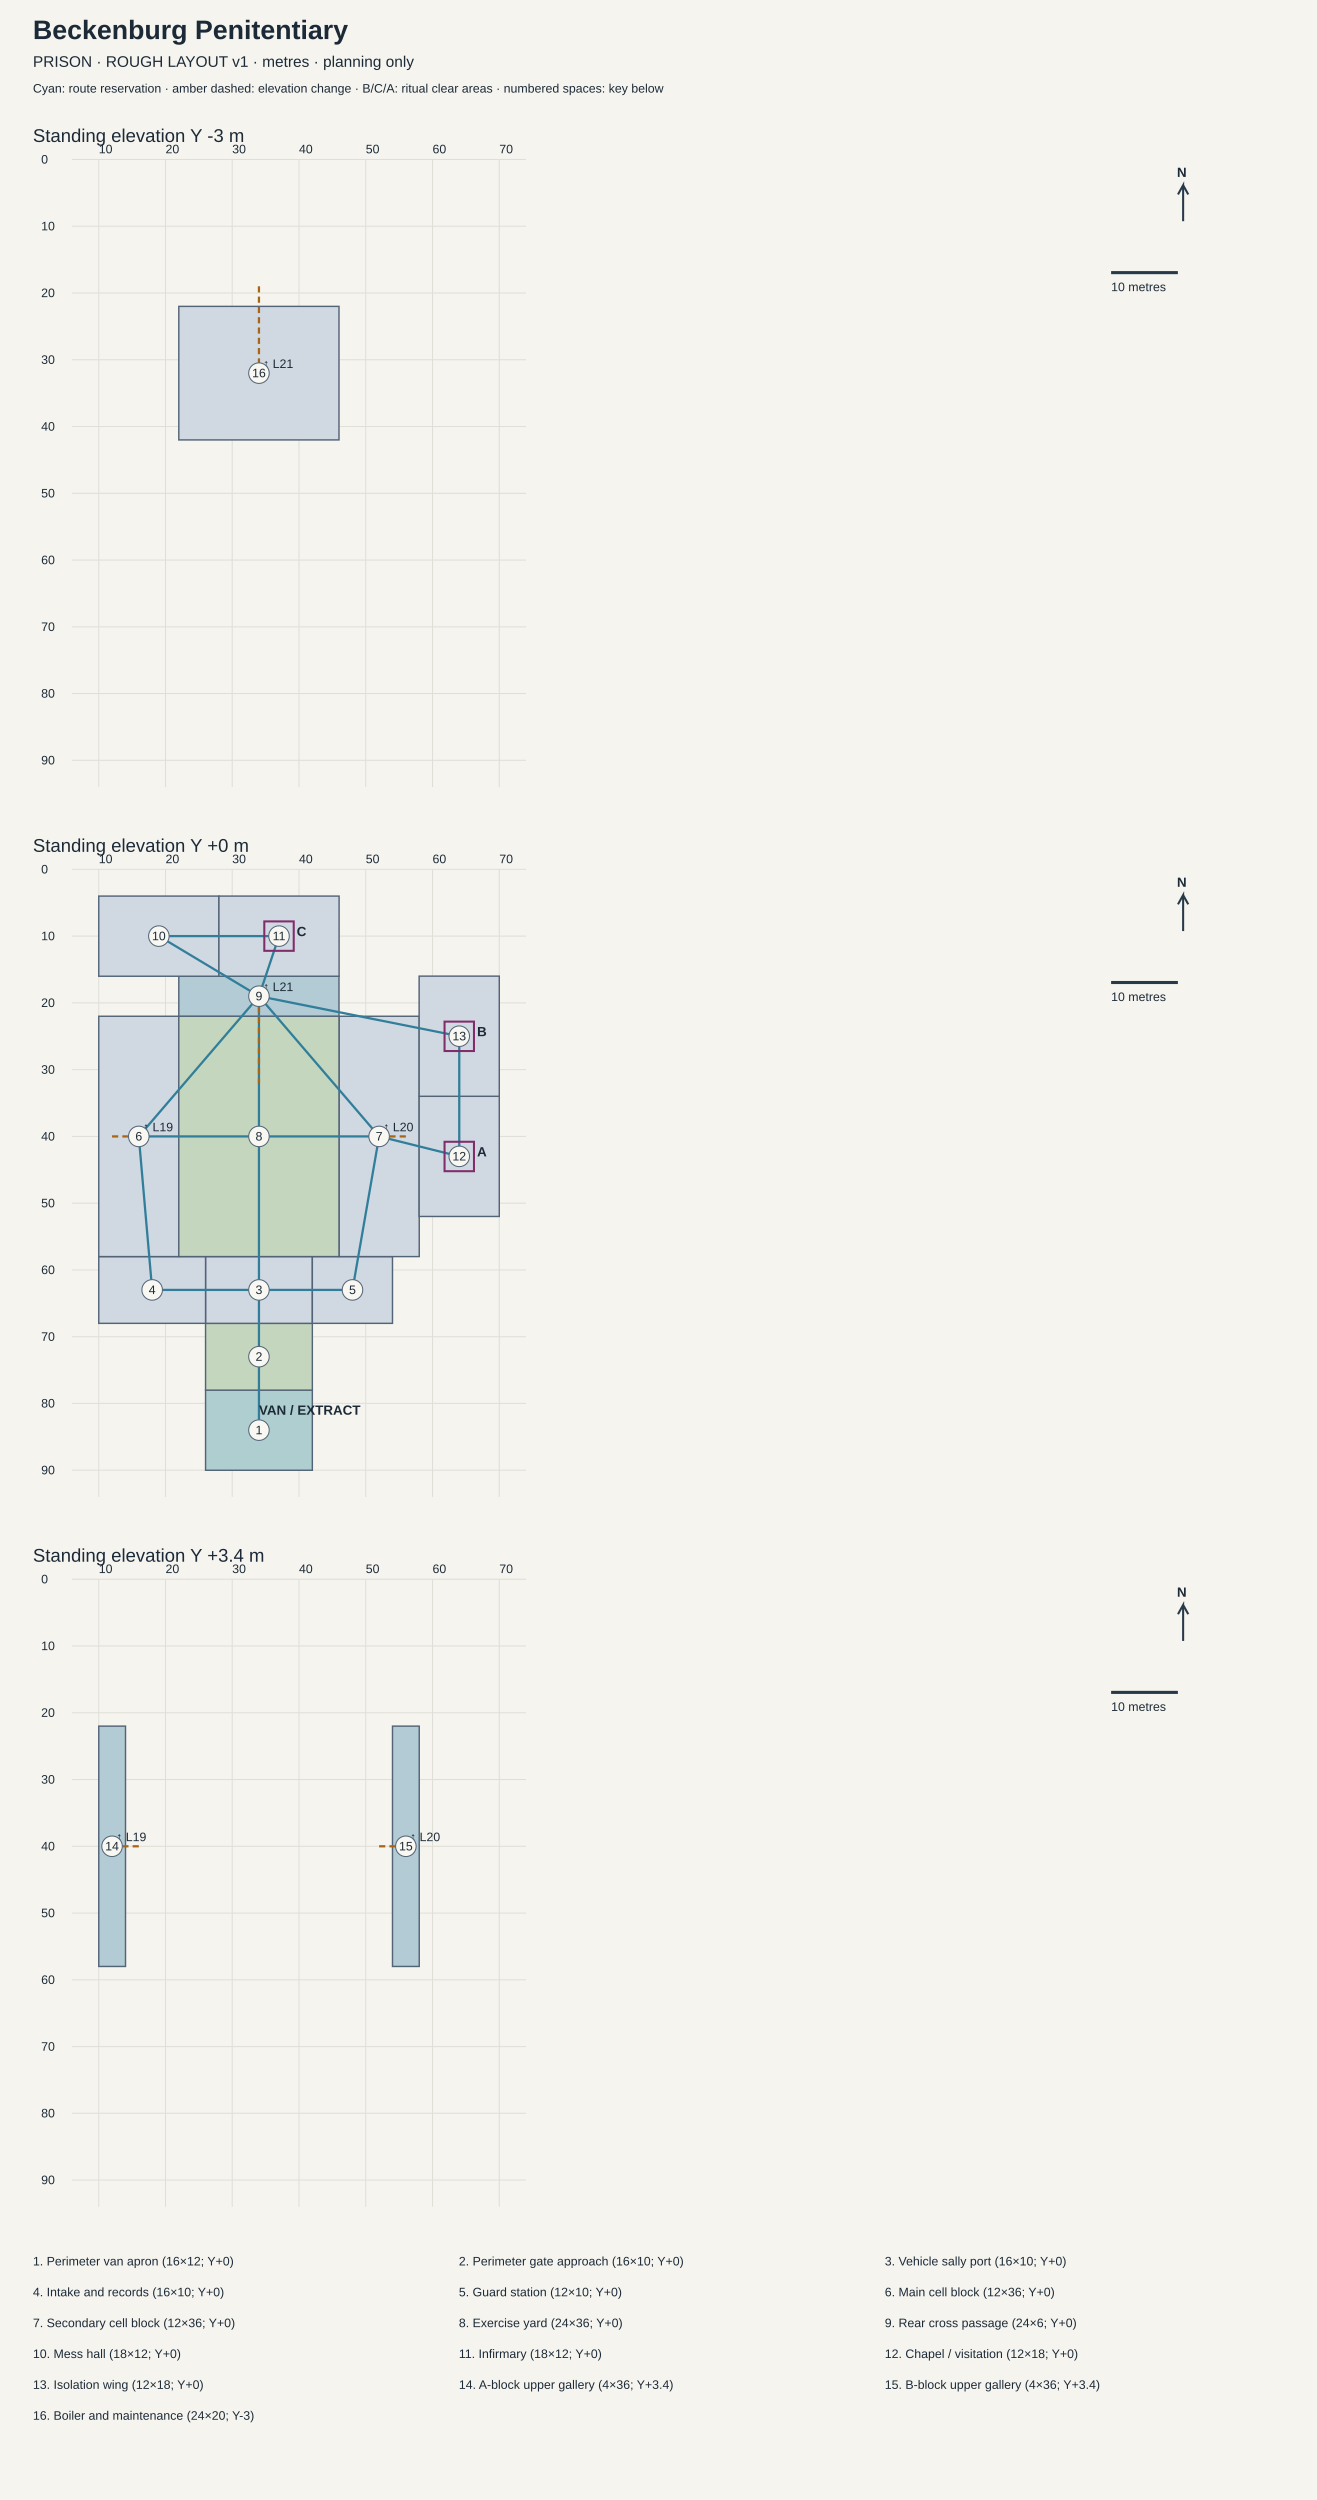
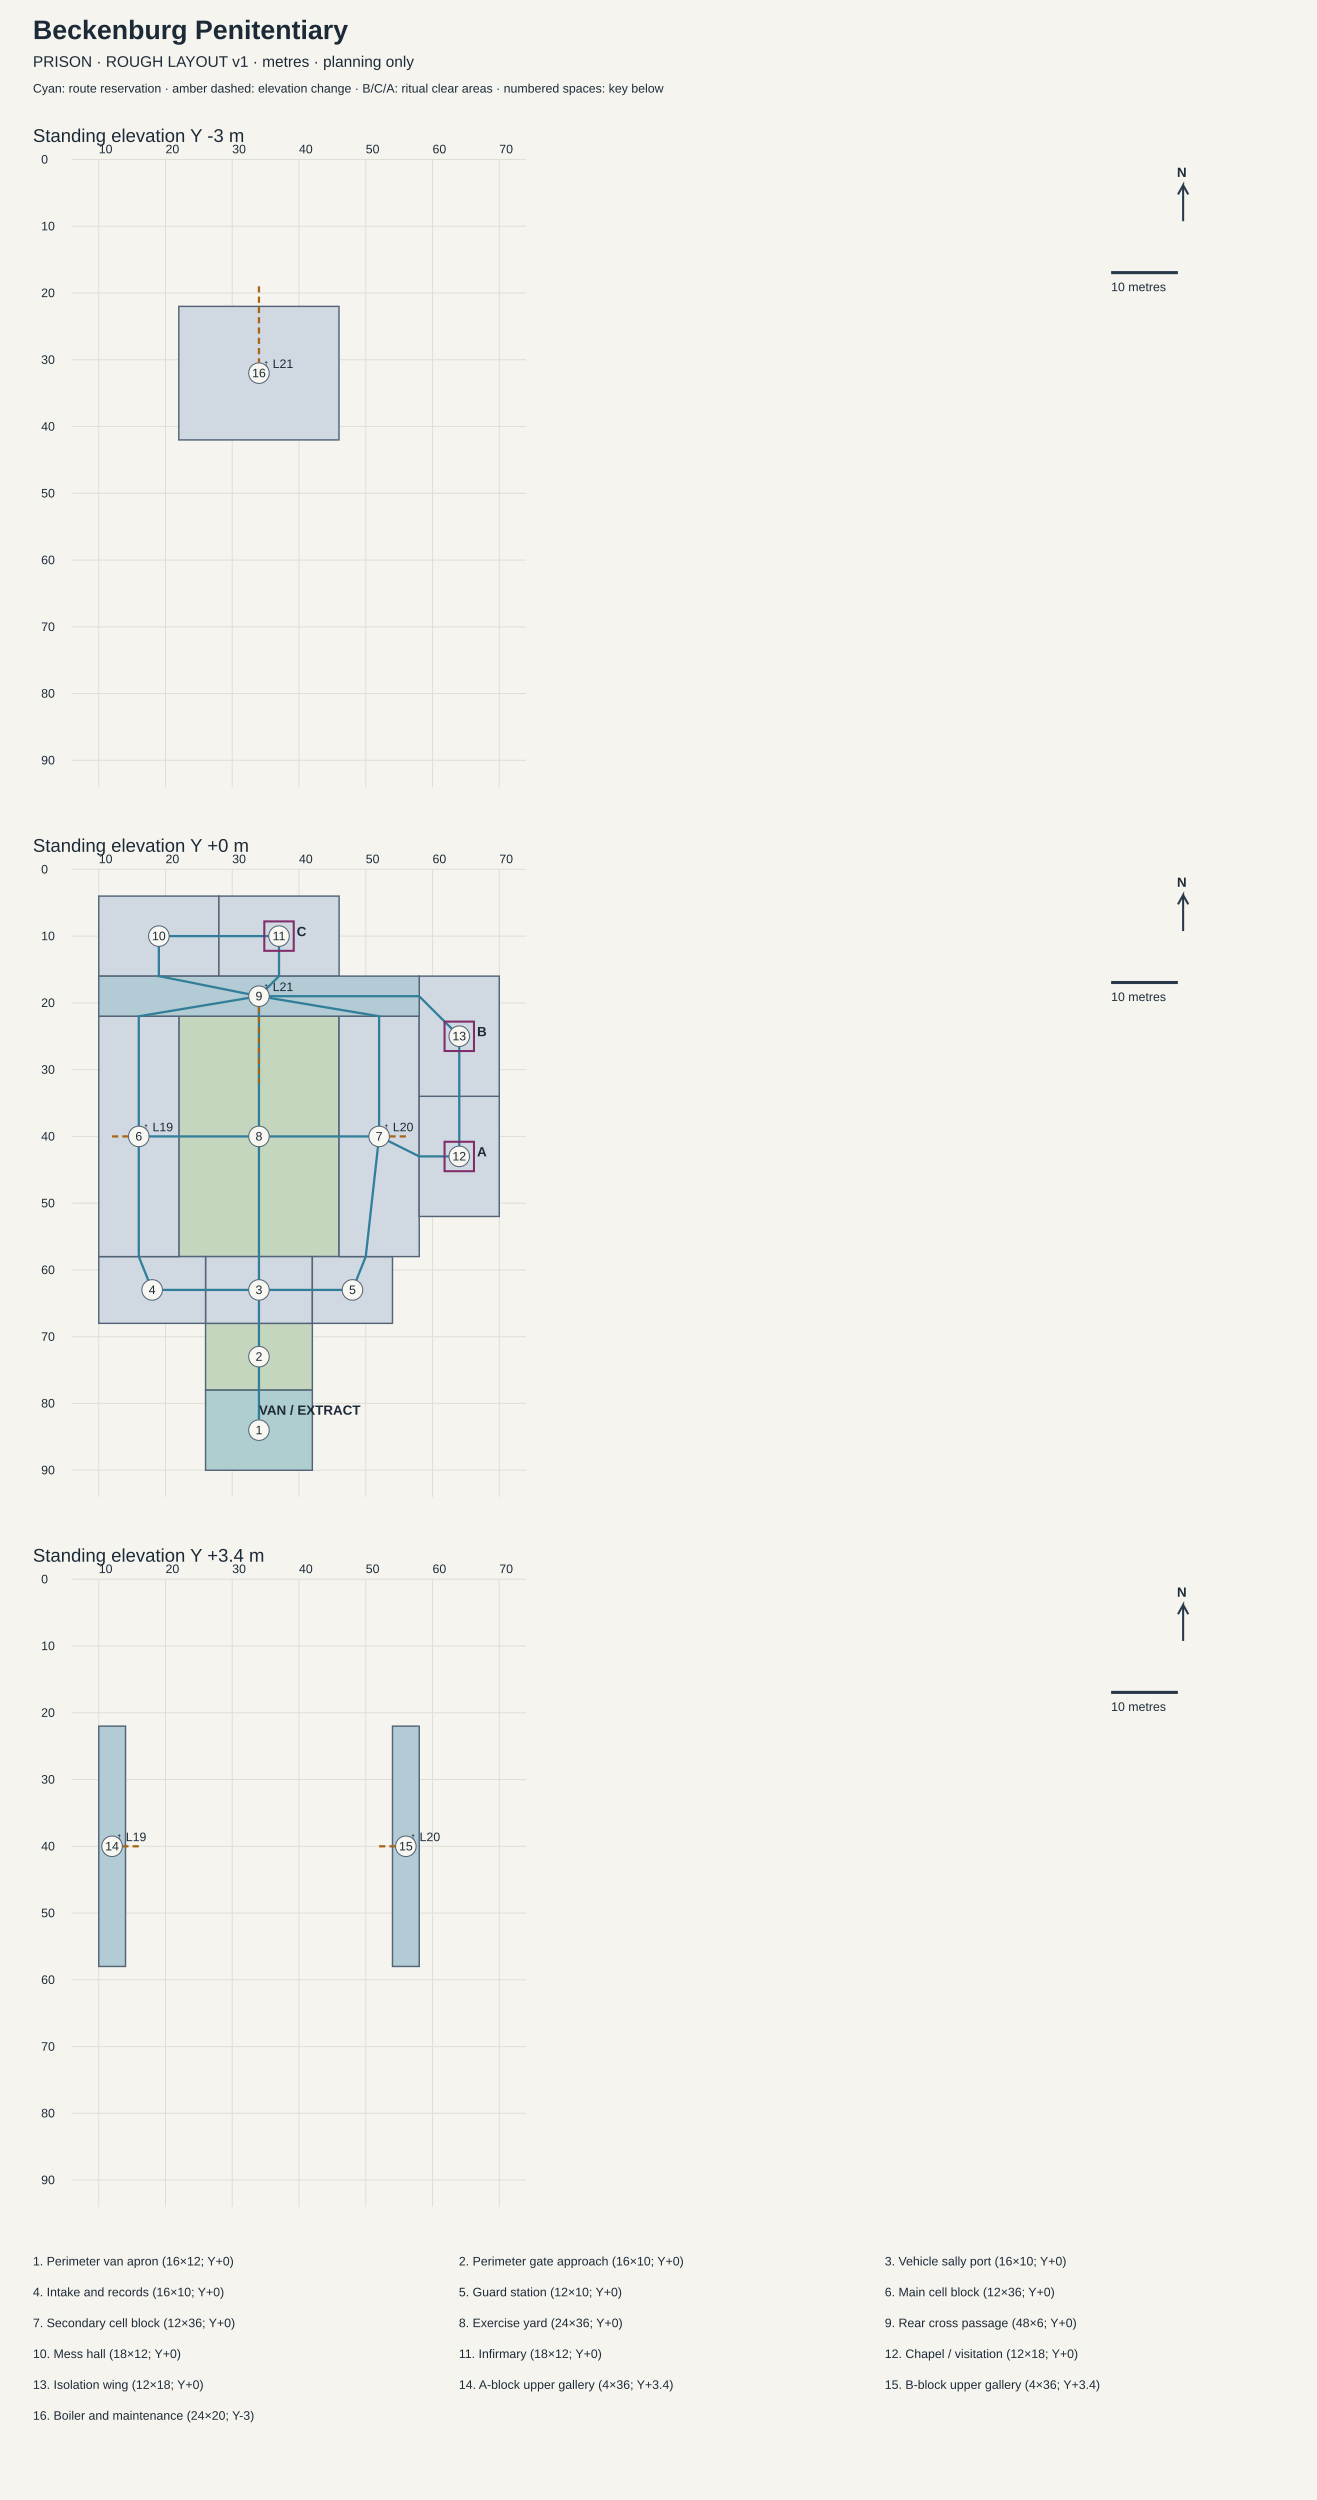
<svg xmlns="http://www.w3.org/2000/svg" width="1280" height="2430" viewBox="0 0 1280 2430">
  <style>text{font-family:Arial,sans-serif;fill:#1c2a37}.small{font-size:12px}.label{font-size:13px;font-weight:bold}.title{font-size:26px;font-weight:bold}</style>
  <rect width="100%" height="100%" fill="#f5f4ef" />
  <text x="32" y="38" class="title">Beckenburg Penitentiary</text>
  <text x="32" y="65" font-size="15">PRISON · ROUGH LAYOUT v1 · metres · planning only</text>
  <text x="32" y="90" class="small">Cyan: route reservation · amber dashed: elevation change · B/C/A: ritual clear areas · numbered spaces: key below</text>
  <text x="32" y="138.0" font-size="18">Standing elevation Y -3 m</text>
  <path d="M96.0,155.0 v610.0" stroke="#dfdfd8" />
  <text x="96.0" y="149.0" class="small">10</text>
  <path d="M160.9,155.0 v610.0" stroke="#dfdfd8" />
  <text x="160.9" y="149.0" class="small">20</text>
  <path d="M225.7,155.0 v610.0" stroke="#dfdfd8" />
  <text x="225.7" y="149.0" class="small">30</text>
  <path d="M290.6,155.0 v610.0" stroke="#dfdfd8" />
  <text x="290.6" y="149.0" class="small">40</text>
  <path d="M355.5,155.0 v610.0" stroke="#dfdfd8" />
  <text x="355.5" y="149.0" class="small">50</text>
  <path d="M420.4,155.0 v610.0" stroke="#dfdfd8" />
  <text x="420.4" y="149.0" class="small">60</text>
  <path d="M485.3,155.0 v610.0" stroke="#dfdfd8" />
  <text x="485.3" y="149.0" class="small">70</text>
  <path d="M70.0,155.0 h441.3" stroke="#dfdfd8" />
  <text x="40.0" y="159.0" class="small">0</text>
  <path d="M70.0,219.9 h441.3" stroke="#dfdfd8" />
  <text x="40.0" y="223.9" class="small">10</text>
  <path d="M70.0,284.8 h441.3" stroke="#dfdfd8" />
  <text x="40.0" y="288.8" class="small">20</text>
  <path d="M70.0,349.7 h441.3" stroke="#dfdfd8" />
  <text x="40.0" y="353.7" class="small">30</text>
  <path d="M70.0,414.6 h441.3" stroke="#dfdfd8" />
  <text x="40.0" y="418.6" class="small">40</text>
  <path d="M70.0,479.5 h441.3" stroke="#dfdfd8" />
  <text x="40.0" y="483.5" class="small">50</text>
  <path d="M70.0,544.4 h441.3" stroke="#dfdfd8" />
  <text x="40.0" y="548.4" class="small">60</text>
  <path d="M70.0,609.3 h441.3" stroke="#dfdfd8" />
  <text x="40.0" y="613.3" class="small">70</text>
  <path d="M70.0,674.1 h441.3" stroke="#dfdfd8" />
  <text x="40.0" y="678.1" class="small">80</text>
  <path d="M70.0,739.0 h441.3" stroke="#dfdfd8" />
  <text x="40.0" y="743.0" class="small">90</text>
  <rect x="173.8" y="297.8" width="155.7" height="129.8" fill="#d0d8e2" stroke="#536477" stroke-width="1.4" />
  <path d="M251.7,278.3 L251.7,362.7" fill="none" stroke="#a86516" stroke-width="2.2" stroke-dasharray="6 4" />
  <text x="255.7" y="357.7" class="small">↕ L21</text>
  <circle cx="251.7" cy="362.7" r="10" fill="#f8f7f1" stroke="#536477" />
  <text x="251.7" y="366.7" text-anchor="middle" class="small">16</text>
  <path d="M1150,215.0 v-35 l-5,9 m5,-9 l5,9" fill="none" stroke="#283949" stroke-width="2" />
  <text x="1144" y="172.0" class="label">N</text>
  <path d="M1080,265.0 h64.9" stroke="#283949" stroke-width="3" />
  <text x="1080" y="283.0" class="small">10 metres</text>
  <text x="32" y="828.0" font-size="18">Standing elevation Y +0 m</text>
  <path d="M96.0,845.0 v610.0" stroke="#dfdfd8" />
  <text x="96.0" y="839.0" class="small">10</text>
  <path d="M160.9,845.0 v610.0" stroke="#dfdfd8" />
  <text x="160.9" y="839.0" class="small">20</text>
  <path d="M225.7,845.0 v610.0" stroke="#dfdfd8" />
  <text x="225.7" y="839.0" class="small">30</text>
  <path d="M290.6,845.0 v610.0" stroke="#dfdfd8" />
  <text x="290.6" y="839.0" class="small">40</text>
  <path d="M355.5,845.0 v610.0" stroke="#dfdfd8" />
  <text x="355.5" y="839.0" class="small">50</text>
  <path d="M420.4,845.0 v610.0" stroke="#dfdfd8" />
  <text x="420.4" y="839.0" class="small">60</text>
  <path d="M485.3,845.0 v610.0" stroke="#dfdfd8" />
  <text x="485.3" y="839.0" class="small">70</text>
  <path d="M70.0,845.0 h441.3" stroke="#dfdfd8" />
  <text x="40.0" y="849.0" class="small">0</text>
  <path d="M70.0,909.9 h441.3" stroke="#dfdfd8" />
  <text x="40.0" y="913.9" class="small">10</text>
  <path d="M70.0,974.8 h441.3" stroke="#dfdfd8" />
  <text x="40.0" y="978.8" class="small">20</text>
  <path d="M70.0,1039.7 h441.3" stroke="#dfdfd8" />
  <text x="40.0" y="1043.7" class="small">30</text>
  <path d="M70.0,1104.6 h441.3" stroke="#dfdfd8" />
  <text x="40.0" y="1108.6" class="small">40</text>
  <path d="M70.0,1169.5 h441.3" stroke="#dfdfd8" />
  <text x="40.0" y="1173.5" class="small">50</text>
  <path d="M70.0,1234.4 h441.3" stroke="#dfdfd8" />
  <text x="40.0" y="1238.4" class="small">60</text>
  <path d="M70.0,1299.3 h441.3" stroke="#dfdfd8" />
  <text x="40.0" y="1303.3" class="small">70</text>
  <path d="M70.0,1364.1 h441.3" stroke="#dfdfd8" />
  <text x="40.0" y="1368.1" class="small">80</text>
  <path d="M70.0,1429.0 h441.3" stroke="#dfdfd8" />
  <text x="40.0" y="1433.0" class="small">90</text>
+   <rect x="199.8" y="1286.3" width="103.8" height="64.9" fill="#c5d6be" stroke="#536477" stroke-width="1.4" />
+   <rect x="173.8" y="987.8" width="155.7" height="233.6" fill="#c5d6be" stroke="#536477" stroke-width="1.4" />
  <rect x="199.8" y="1351.2" width="103.8" height="77.9" fill="#afcecf" stroke="#536477" stroke-width="1.4" />
-   <rect x="199.8" y="1286.3" width="103.8" height="64.9" fill="#c5d6be" stroke="#536477" stroke-width="1.4" />
  <rect x="199.8" y="1221.4" width="103.8" height="64.9" fill="#d0d8e2" stroke="#536477" stroke-width="1.4" />
  <rect x="96.0" y="1221.4" width="103.8" height="64.9" fill="#d0d8e2" stroke="#536477" stroke-width="1.4" />
  <rect x="303.6" y="1221.4" width="77.9" height="64.9" fill="#d0d8e2" stroke="#536477" stroke-width="1.4" />
  <rect x="96.0" y="987.8" width="77.9" height="233.6" fill="#d0d8e2" stroke="#536477" stroke-width="1.4" />
  <rect x="329.6" y="987.8" width="77.9" height="233.6" fill="#d0d8e2" stroke="#536477" stroke-width="1.4" />
-   <rect x="173.8" y="987.8" width="155.7" height="233.6" fill="#c5d6be" stroke="#536477" stroke-width="1.4" />
-   <rect x="173.8" y="948.8" width="155.7" height="38.9" fill="#b2cbd4" stroke="#536477" stroke-width="1.4" />
  <rect x="96.0" y="871.0" width="116.8" height="77.9" fill="#d0d8e2" stroke="#536477" stroke-width="1.4" />
  <rect x="212.8" y="871.0" width="116.8" height="77.9" fill="#d0d8e2" stroke="#536477" stroke-width="1.4" />
  <rect x="407.4" y="1065.6" width="77.9" height="116.8" fill="#d0d8e2" stroke="#536477" stroke-width="1.4" />
  <rect x="407.4" y="948.8" width="77.9" height="116.8" fill="#d0d8e2" stroke="#536477" stroke-width="1.4" />
-   <path d="M251.7,1390.1 L251.7,1318.7" fill="none" stroke="#307e99" stroke-width="2.2" />
-   <path d="M251.7,1318.7 L251.7,1253.8" fill="none" stroke="#307e99" stroke-width="2.2" />
-   <path d="M251.7,1253.8 L147.9,1253.8" fill="none" stroke="#307e99" stroke-width="2.2" />
-   <path d="M251.7,1253.8 L342.6,1253.8" fill="none" stroke="#307e99" stroke-width="2.2" />
-   <path d="M147.9,1253.8 L134.9,1104.6" fill="none" stroke="#307e99" stroke-width="2.2" />
-   <path d="M342.6,1253.8 L368.5,1104.6" fill="none" stroke="#307e99" stroke-width="2.2" />
-   <path d="M251.7,1253.8 L251.7,1104.6" fill="none" stroke="#307e99" stroke-width="2.2" />
-   <path d="M134.9,1104.6 L251.7,1104.6" fill="none" stroke="#307e99" stroke-width="2.2" />
-   <path d="M368.5,1104.6 L251.7,1104.6" fill="none" stroke="#307e99" stroke-width="2.2" />
-   <path d="M134.9,1104.6 L251.7,968.3" fill="none" stroke="#307e99" stroke-width="2.2" />
-   <path d="M368.5,1104.6 L251.7,968.3" fill="none" stroke="#307e99" stroke-width="2.2" />
-   <path d="M251.7,1104.6 L251.7,968.3" fill="none" stroke="#307e99" stroke-width="2.2" />
-   <path d="M251.7,968.3 L154.4,909.9" fill="none" stroke="#307e99" stroke-width="2.2" />
-   <path d="M154.4,909.9 L271.2,909.9" fill="none" stroke="#307e99" stroke-width="2.2" />
-   <path d="M271.2,909.9 L251.7,968.3" fill="none" stroke="#307e99" stroke-width="2.2" />
-   <path d="M368.5,1104.6 L446.4,1124.0" fill="none" stroke="#307e99" stroke-width="2.2" />
-   <path d="M446.4,1124.0 L446.4,1007.2" fill="none" stroke="#307e99" stroke-width="2.2" />
-   <path d="M446.4,1007.2 L251.7,968.3" fill="none" stroke="#307e99" stroke-width="2.2" />
+   <rect x="96.0" y="948.8" width="311.5" height="38.9" fill="#b2cbd4" stroke="#536477" stroke-width="1.4" />
+   <path d="M251.7,1390.1 L251.7,1351.2 L251.7,1318.7" fill="none" stroke="#307e99" stroke-width="2.2" />
+   <path d="M251.7,1318.7 L251.7,1286.3 L251.7,1253.8" fill="none" stroke="#307e99" stroke-width="2.2" />
+   <path d="M251.7,1253.8 L199.8,1253.8 L147.9,1253.8" fill="none" stroke="#307e99" stroke-width="2.2" />
+   <path d="M251.7,1253.8 L303.6,1253.8 L342.6,1253.8" fill="none" stroke="#307e99" stroke-width="2.2" />
+   <path d="M147.9,1253.8 L134.9,1221.4 L134.9,1104.6" fill="none" stroke="#307e99" stroke-width="2.2" />
+   <path d="M342.6,1253.8 L355.5,1221.4 L368.5,1104.6" fill="none" stroke="#307e99" stroke-width="2.2" />
+   <path d="M251.7,1253.8 L251.7,1221.4 L251.7,1104.6" fill="none" stroke="#307e99" stroke-width="2.2" />
+   <path d="M134.9,1104.6 L173.8,1104.6 L251.7,1104.6" fill="none" stroke="#307e99" stroke-width="2.2" />
+   <path d="M368.5,1104.6 L329.6,1104.6 L251.7,1104.6" fill="none" stroke="#307e99" stroke-width="2.2" />
+   <path d="M134.9,1104.6 L134.9,987.8 L251.7,968.3" fill="none" stroke="#307e99" stroke-width="2.2" />
+   <path d="M368.5,1104.6 L368.5,987.8 L251.7,968.3" fill="none" stroke="#307e99" stroke-width="2.2" />
+   <path d="M251.7,1104.6 L251.7,987.8 L251.7,968.3" fill="none" stroke="#307e99" stroke-width="2.2" />
+   <path d="M251.7,968.3 L154.4,948.8 L154.4,909.9" fill="none" stroke="#307e99" stroke-width="2.2" />
+   <path d="M154.4,909.9 L212.8,909.9 L271.2,909.9" fill="none" stroke="#307e99" stroke-width="2.2" />
+   <path d="M271.2,909.9 L271.2,948.8 L251.7,968.3" fill="none" stroke="#307e99" stroke-width="2.2" />
+   <path d="M368.5,1104.6 L407.4,1124.0 L446.4,1124.0" fill="none" stroke="#307e99" stroke-width="2.2" />
+   <path d="M446.4,1124.0 L446.4,1065.6 L446.4,1007.2" fill="none" stroke="#307e99" stroke-width="2.2" />
+   <path d="M446.4,1007.2 L407.4,968.3 L251.7,968.3" fill="none" stroke="#307e99" stroke-width="2.2" />
  <path d="M134.9,1104.6 L108.9,1104.6" fill="none" stroke="#a86516" stroke-width="2.2" stroke-dasharray="6 4" />
  <text x="138.9" y="1099.6" class="small">↕ L19</text>
  <path d="M368.5,1104.6 L394.5,1104.6" fill="none" stroke="#a86516" stroke-width="2.2" stroke-dasharray="6 4" />
  <text x="372.5" y="1099.6" class="small">↕ L20</text>
  <path d="M251.7,968.3 L251.7,1052.7" fill="none" stroke="#a86516" stroke-width="2.2" stroke-dasharray="6 4" />
  <text x="255.7" y="963.3" class="small">↕ L21</text>
  <circle cx="251.7" cy="1390.1" r="10" fill="#f8f7f1" stroke="#536477" />
  <text x="251.7" y="1394.1" text-anchor="middle" class="small">1</text>
  <circle cx="251.7" cy="1318.7" r="10" fill="#f8f7f1" stroke="#536477" />
  <text x="251.7" y="1322.7" text-anchor="middle" class="small">2</text>
  <circle cx="251.7" cy="1253.8" r="10" fill="#f8f7f1" stroke="#536477" />
  <text x="251.7" y="1257.8" text-anchor="middle" class="small">3</text>
  <circle cx="147.9" cy="1253.8" r="10" fill="#f8f7f1" stroke="#536477" />
  <text x="147.9" y="1257.8" text-anchor="middle" class="small">4</text>
  <circle cx="342.6" cy="1253.8" r="10" fill="#f8f7f1" stroke="#536477" />
  <text x="342.6" y="1257.8" text-anchor="middle" class="small">5</text>
  <circle cx="134.9" cy="1104.6" r="10" fill="#f8f7f1" stroke="#536477" />
  <text x="134.9" y="1108.6" text-anchor="middle" class="small">6</text>
  <circle cx="368.5" cy="1104.6" r="10" fill="#f8f7f1" stroke="#536477" />
  <text x="368.5" y="1108.6" text-anchor="middle" class="small">7</text>
  <circle cx="251.7" cy="1104.6" r="10" fill="#f8f7f1" stroke="#536477" />
  <text x="251.7" y="1108.6" text-anchor="middle" class="small">8</text>
  <circle cx="251.7" cy="968.3" r="10" fill="#f8f7f1" stroke="#536477" />
  <text x="251.7" y="972.3" text-anchor="middle" class="small">9</text>
  <circle cx="154.4" cy="909.9" r="10" fill="#f8f7f1" stroke="#536477" />
  <text x="154.4" y="913.9" text-anchor="middle" class="small">10</text>
  <circle cx="271.2" cy="909.9" r="10" fill="#f8f7f1" stroke="#536477" />
  <text x="271.2" y="913.9" text-anchor="middle" class="small">11</text>
  <circle cx="446.4" cy="1124.0" r="10" fill="#f8f7f1" stroke="#536477" />
  <text x="446.4" y="1128.0" text-anchor="middle" class="small">12</text>
  <circle cx="446.4" cy="1007.2" r="10" fill="#f8f7f1" stroke="#536477" />
  <text x="446.4" y="1011.2" text-anchor="middle" class="small">13</text>
  <rect x="432.1" y="993.0" width="28.6" height="28.6" fill="none" stroke="#812c6b" stroke-width="2" />
  <text x="463.7" y="1007.2" class="label">B</text>
  <rect x="256.9" y="895.6" width="28.6" height="28.6" fill="none" stroke="#812c6b" stroke-width="2" />
  <text x="288.4" y="909.9" class="label">C</text>
  <rect x="432.1" y="1109.8" width="28.6" height="28.6" fill="none" stroke="#812c6b" stroke-width="2" />
  <text x="463.7" y="1124.0" class="label">A</text>
  <text x="251.7" y="1375.1" class="label">VAN / EXTRACT</text>
  <path d="M1150,905.0 v-35 l-5,9 m5,-9 l5,9" fill="none" stroke="#283949" stroke-width="2" />
  <text x="1144" y="862.0" class="label">N</text>
  <path d="M1080,955.0 h64.9" stroke="#283949" stroke-width="3" />
  <text x="1080" y="973.0" class="small">10 metres</text>
  <text x="32" y="1518.0" font-size="18">Standing elevation Y +3.4 m</text>
  <path d="M96.0,1535.0 v610.0" stroke="#dfdfd8" />
  <text x="96.0" y="1529.0" class="small">10</text>
  <path d="M160.9,1535.0 v610.0" stroke="#dfdfd8" />
  <text x="160.9" y="1529.0" class="small">20</text>
  <path d="M225.7,1535.0 v610.0" stroke="#dfdfd8" />
  <text x="225.7" y="1529.0" class="small">30</text>
  <path d="M290.6,1535.0 v610.0" stroke="#dfdfd8" />
  <text x="290.6" y="1529.0" class="small">40</text>
  <path d="M355.5,1535.0 v610.0" stroke="#dfdfd8" />
  <text x="355.5" y="1529.0" class="small">50</text>
  <path d="M420.4,1535.0 v610.0" stroke="#dfdfd8" />
  <text x="420.4" y="1529.0" class="small">60</text>
  <path d="M485.3,1535.0 v610.0" stroke="#dfdfd8" />
  <text x="485.3" y="1529.0" class="small">70</text>
  <path d="M70.0,1535.0 h441.3" stroke="#dfdfd8" />
  <text x="40.0" y="1539.0" class="small">0</text>
  <path d="M70.0,1599.9 h441.3" stroke="#dfdfd8" />
  <text x="40.0" y="1603.9" class="small">10</text>
  <path d="M70.0,1664.8 h441.3" stroke="#dfdfd8" />
  <text x="40.0" y="1668.8" class="small">20</text>
  <path d="M70.0,1729.7 h441.3" stroke="#dfdfd8" />
  <text x="40.0" y="1733.7" class="small">30</text>
  <path d="M70.0,1794.6 h441.3" stroke="#dfdfd8" />
  <text x="40.0" y="1798.6" class="small">40</text>
  <path d="M70.0,1859.5 h441.3" stroke="#dfdfd8" />
  <text x="40.0" y="1863.5" class="small">50</text>
  <path d="M70.0,1924.4 h441.3" stroke="#dfdfd8" />
  <text x="40.0" y="1928.4" class="small">60</text>
  <path d="M70.0,1989.3 h441.3" stroke="#dfdfd8" />
  <text x="40.0" y="1993.3" class="small">70</text>
  <path d="M70.0,2054.1 h441.3" stroke="#dfdfd8" />
  <text x="40.0" y="2058.1" class="small">80</text>
  <path d="M70.0,2119.0 h441.3" stroke="#dfdfd8" />
  <text x="40.0" y="2123.0" class="small">90</text>
  <rect x="96.0" y="1677.8" width="26.0" height="233.6" fill="#b2cbd4" stroke="#536477" stroke-width="1.4" />
  <rect x="381.5" y="1677.8" width="26.0" height="233.6" fill="#b2cbd4" stroke="#536477" stroke-width="1.4" />
  <path d="M134.9,1794.6 L108.9,1794.6" fill="none" stroke="#a86516" stroke-width="2.2" stroke-dasharray="6 4" />
  <text x="112.9" y="1789.6" class="small">↕ L19</text>
  <path d="M368.5,1794.6 L394.5,1794.6" fill="none" stroke="#a86516" stroke-width="2.2" stroke-dasharray="6 4" />
  <text x="398.5" y="1789.6" class="small">↕ L20</text>
  <circle cx="108.9" cy="1794.6" r="10" fill="#f8f7f1" stroke="#536477" />
  <text x="108.9" y="1798.6" text-anchor="middle" class="small">14</text>
  <circle cx="394.5" cy="1794.6" r="10" fill="#f8f7f1" stroke="#536477" />
  <text x="394.5" y="1798.6" text-anchor="middle" class="small">15</text>
  <path d="M1150,1595.0 v-35 l-5,9 m5,-9 l5,9" fill="none" stroke="#283949" stroke-width="2" />
  <text x="1144" y="1552.0" class="label">N</text>
  <path d="M1080,1645.0 h64.9" stroke="#283949" stroke-width="3" />
  <text x="1080" y="1663.0" class="small">10 metres</text>
  <text x="32" y="2202.0" class="small">1. Perimeter van apron (16×12; Y+0)</text>
  <text x="446" y="2202.0" class="small">2. Perimeter gate approach (16×10; Y+0)</text>
  <text x="860" y="2202.0" class="small">3. Vehicle sally port (16×10; Y+0)</text>
  <text x="32" y="2232.0" class="small">4. Intake and records (16×10; Y+0)</text>
  <text x="446" y="2232.0" class="small">5. Guard station (12×10; Y+0)</text>
  <text x="860" y="2232.0" class="small">6. Main cell block (12×36; Y+0)</text>
  <text x="32" y="2262.0" class="small">7. Secondary cell block (12×36; Y+0)</text>
  <text x="446" y="2262.0" class="small">8. Exercise yard (24×36; Y+0)</text>
-   <text x="860" y="2262.0" class="small">9. Rear cross passage (24×6; Y+0)</text>
+   <text x="860" y="2262.0" class="small">9. Rear cross passage (48×6; Y+0)</text>
  <text x="32" y="2292.0" class="small">10. Mess hall (18×12; Y+0)</text>
  <text x="446" y="2292.0" class="small">11. Infirmary (18×12; Y+0)</text>
  <text x="860" y="2292.0" class="small">12. Chapel / visitation (12×18; Y+0)</text>
  <text x="32" y="2322.0" class="small">13. Isolation wing (12×18; Y+0)</text>
  <text x="446" y="2322.0" class="small">14. A-block upper gallery (4×36; Y+3.4)</text>
  <text x="860" y="2322.0" class="small">15. B-block upper gallery (4×36; Y+3.4)</text>
  <text x="32" y="2352.0" class="small">16. Boiler and maintenance (24×20; Y-3)</text>
</svg>
